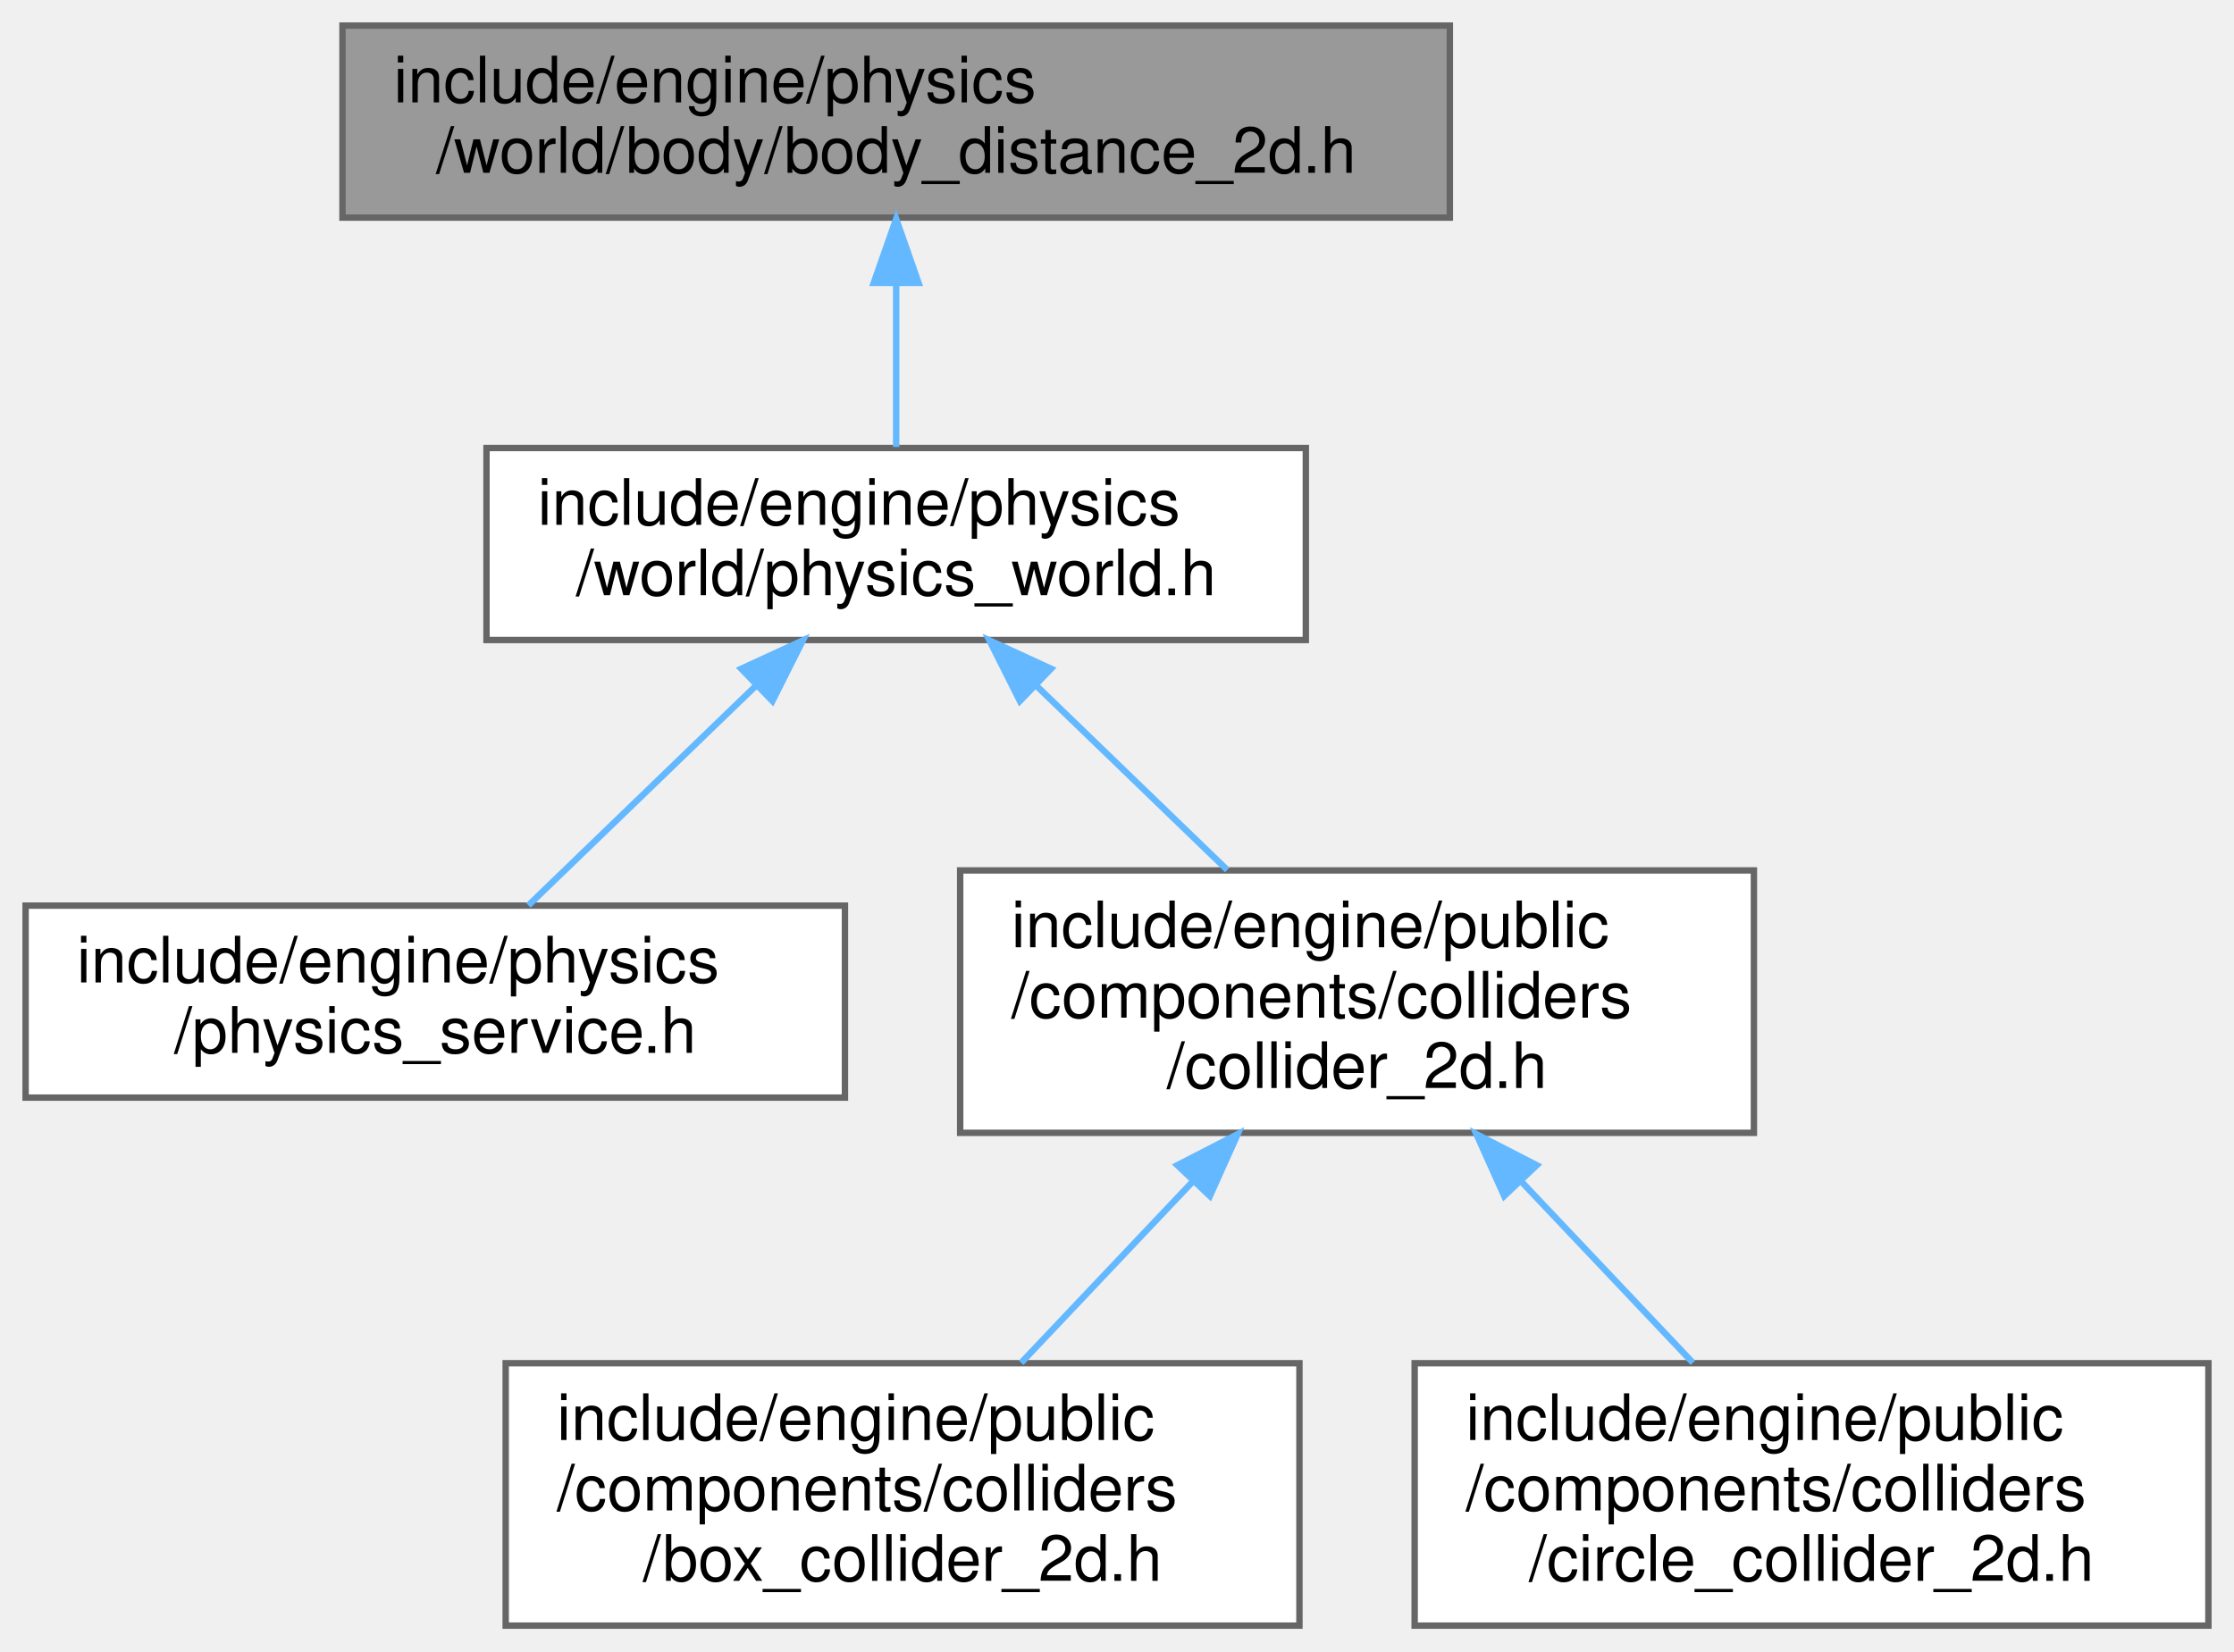
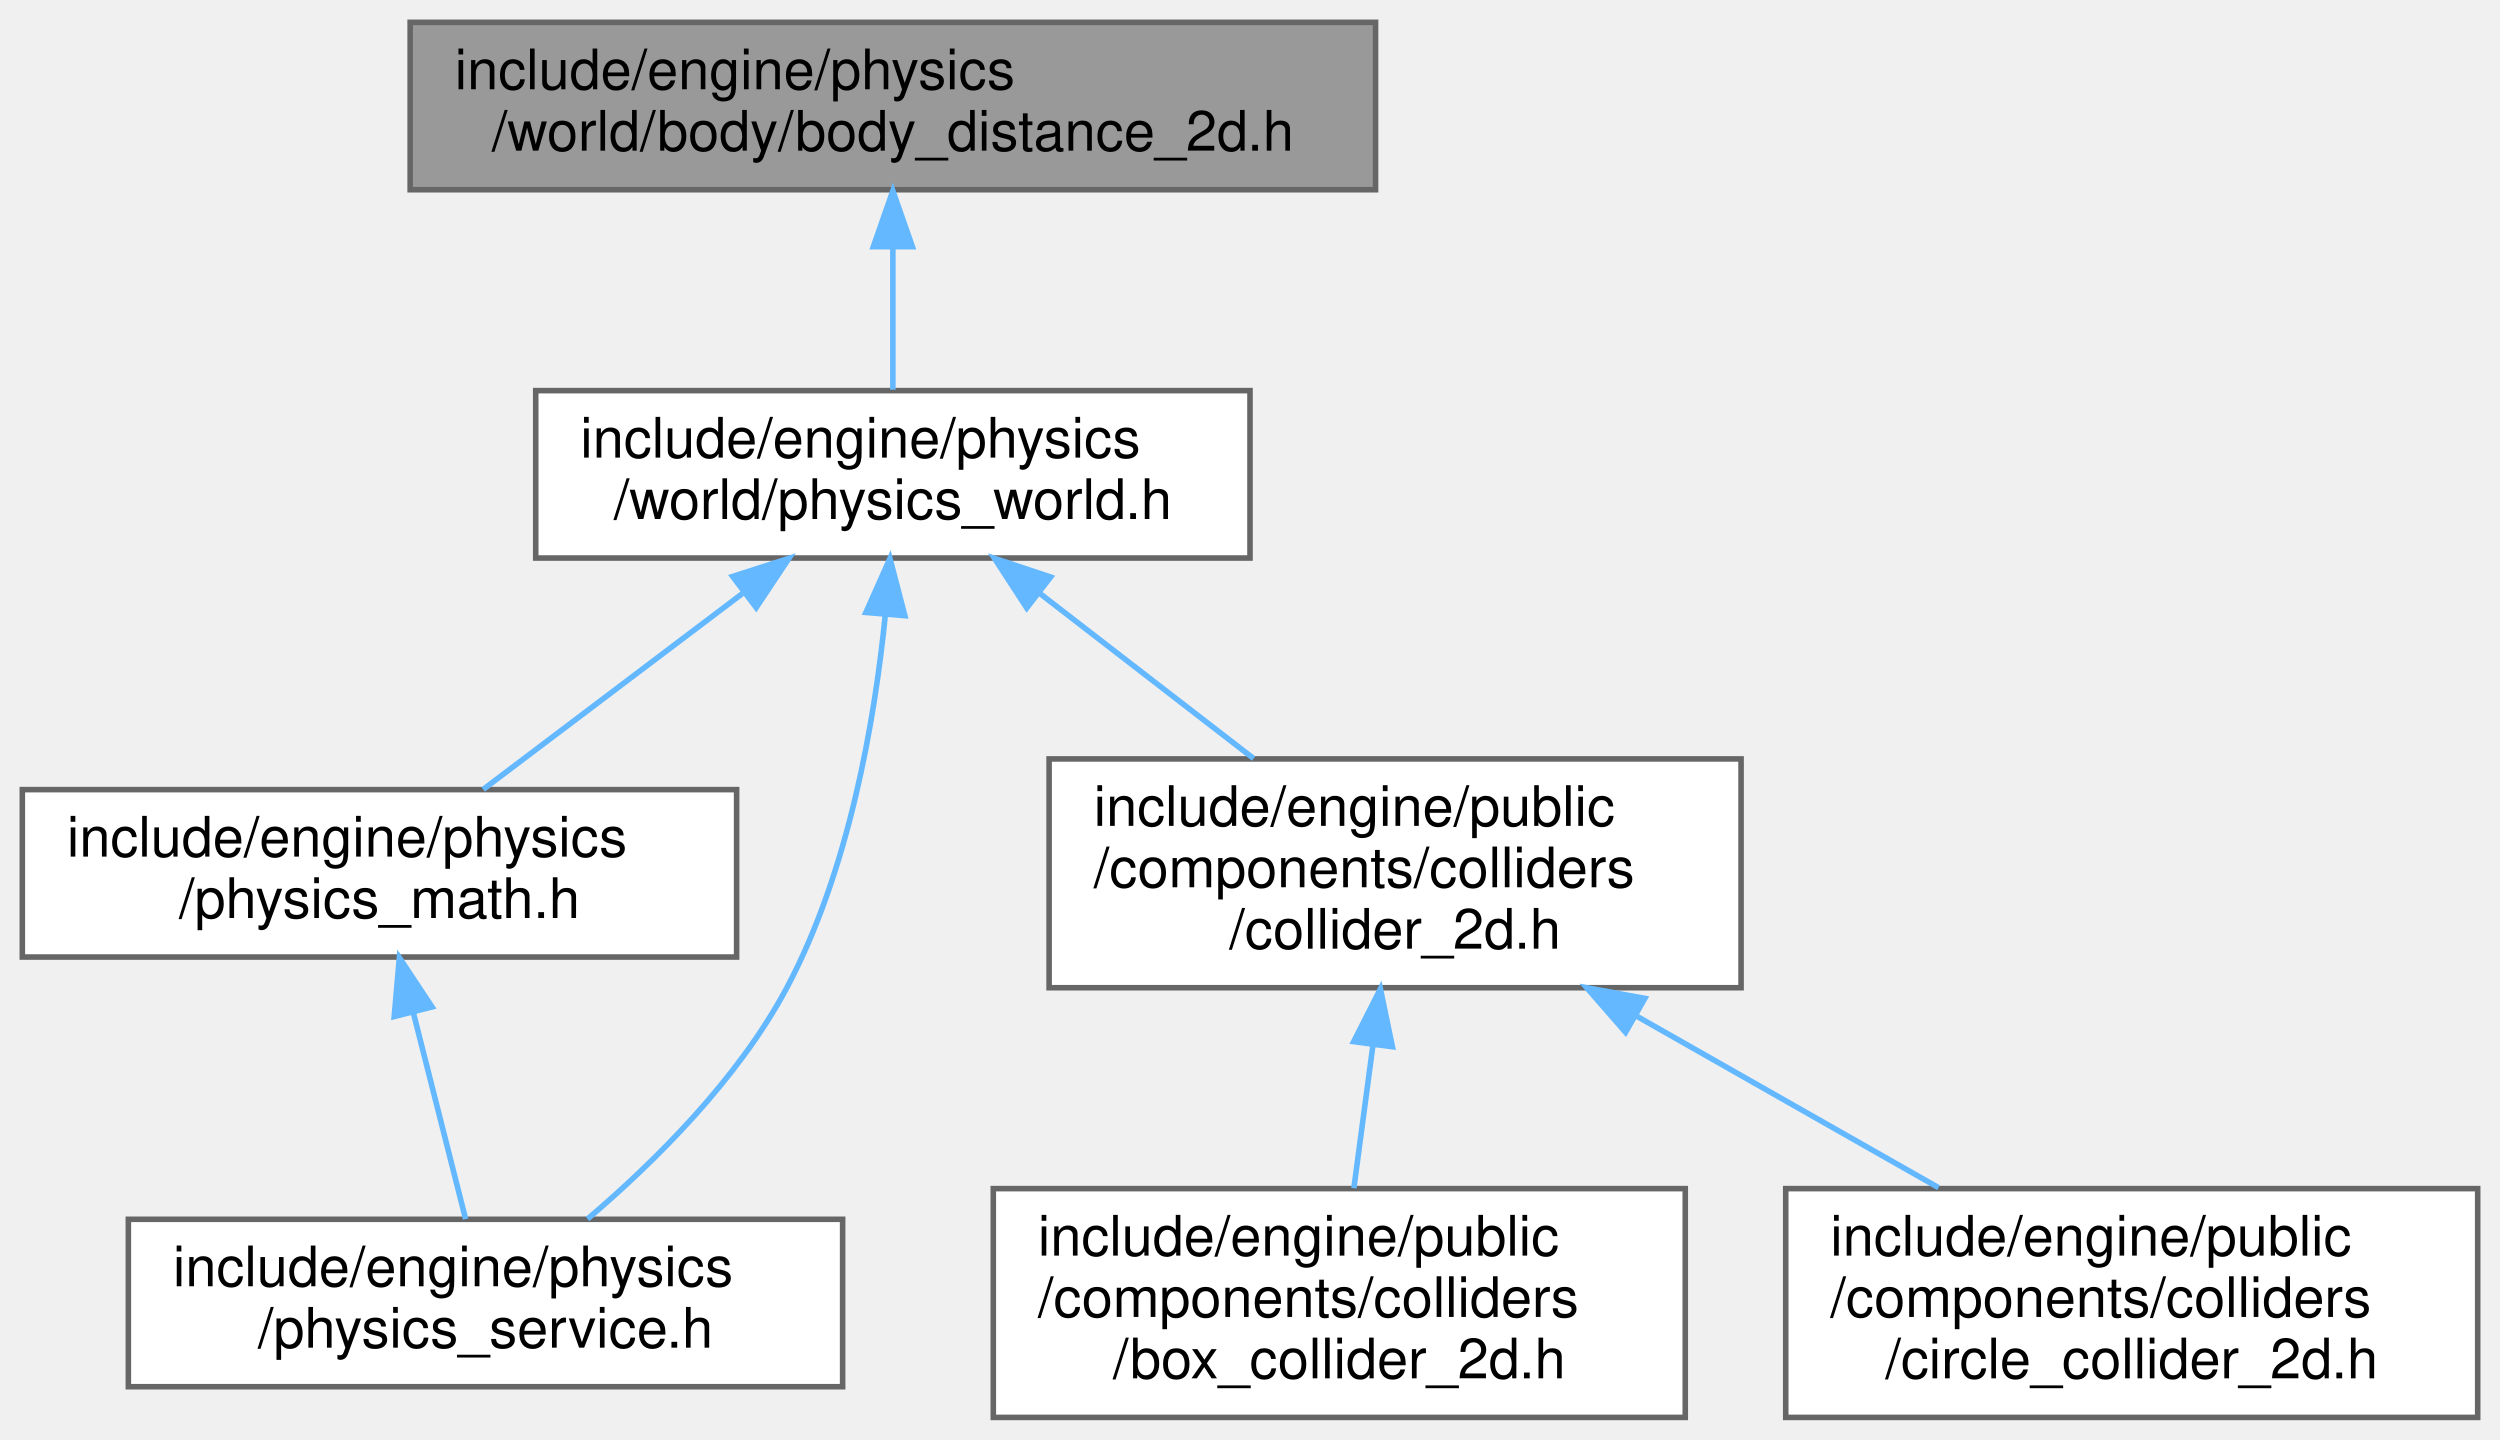
- <svg xmlns="http://www.w3.org/2000/svg" xmlns:xlink="http://www.w3.org/1999/xlink" width="349pt" height="258pt" viewBox="0.00 0.00 349.00 258.00">
+ <svg xmlns="http://www.w3.org/2000/svg" xmlns:xlink="http://www.w3.org/1999/xlink" width="448pt" height="258pt" viewBox="0.00 0.00 448.00 258.00">
  <g id="graph0" class="graph" transform="scale(1 1) rotate(0) translate(4 254)">
    <g id="Node000001" class="node">
      <g id="a_Node000001">
        <a xlink:title=" ">
-           <polygon fill="#999999" stroke="#666666" points="222.5,-250 49.5,-250 49.5,-220 222.5,-220 222.5,-250" />
-           <text text-anchor="start" x="57.5" y="-238" font-family="Helvetica,sans-Serif" font-size="10.00">include/engine/physics</text>
-           <text text-anchor="middle" x="136" y="-227" font-family="Helvetica,sans-Serif" font-size="10.00">/world/body/body_distance_2d.h</text>
+           <polygon fill="#999999" stroke="#666666" points="242.5,-250 69.5,-250 69.5,-220 242.5,-220 242.5,-250" />
+           <text text-anchor="start" x="77.5" y="-238" font-family="Helvetica,sans-Serif" font-size="10.00">include/engine/physics</text>
+           <text text-anchor="middle" x="156" y="-227" font-family="Helvetica,sans-Serif" font-size="10.00">/world/body/body_distance_2d.h</text>
        </a>
      </g>
    </g>
    <g id="Node000002" class="node">
      <g id="a_Node000002">
        <a xlink:href="physics__world_8h.html" target="_top" xlink:title=" ">
-           <polygon fill="white" stroke="#666666" points="200,-184 72,-184 72,-154 200,-154 200,-184" />
-           <text text-anchor="start" x="80" y="-172" font-family="Helvetica,sans-Serif" font-size="10.00">include/engine/physics</text>
-           <text text-anchor="middle" x="136" y="-161" font-family="Helvetica,sans-Serif" font-size="10.00">/world/physics_world.h</text>
+           <polygon fill="white" stroke="#666666" points="220,-184 92,-184 92,-154 220,-154 220,-184" />
+           <text text-anchor="start" x="100" y="-172" font-family="Helvetica,sans-Serif" font-size="10.00">include/engine/physics</text>
+           <text text-anchor="middle" x="156" y="-161" font-family="Helvetica,sans-Serif" font-size="10.00">/world/physics_world.h</text>
        </a>
      </g>
    </g>
    <g id="edge1_Node000001_Node000002" class="edge">
      <g id="a_edge1_Node000001_Node000002">
        <a xlink:title=" ">
-           <path fill="none" stroke="#63b8ff" d="M136,-209.54C136,-200.96 136,-191.61 136,-184.16" />
-           <polygon fill="#63b8ff" stroke="#63b8ff" points="132.5,-209.8 136,-219.8 139.5,-209.8 132.5,-209.8" />
+           <path fill="none" stroke="#63b8ff" d="M156,-209.54C156,-200.96 156,-191.61 156,-184.16" />
+           <polygon fill="#63b8ff" stroke="#63b8ff" points="152.5,-209.8 156,-219.8 159.5,-209.8 152.5,-209.8" />
        </a>
      </g>
    </g>
    <g id="Node000003" class="node">
      <g id="a_Node000003">
-         <a xlink:href="physics__service_8h.html" target="_top" xlink:title=" ">
+         <a xlink:href="physics__math_8h.html" target="_top" xlink:title=" ">
          <polygon fill="white" stroke="#666666" points="128,-112.5 0,-112.5 0,-82.5 128,-82.5 128,-112.5" />
          <text text-anchor="start" x="8" y="-100.5" font-family="Helvetica,sans-Serif" font-size="10.00">include/engine/physics</text>
-           <text text-anchor="middle" x="64" y="-89.5" font-family="Helvetica,sans-Serif" font-size="10.00">/physics_service.h</text>
+           <text text-anchor="middle" x="64" y="-89.5" font-family="Helvetica,sans-Serif" font-size="10.00">/physics_math.h</text>
        </a>
      </g>
    </g>
    <g id="edge2_Node000002_Node000003" class="edge">
      <g id="a_edge2_Node000002_Node000003">
        <a xlink:title=" ">
-           <path fill="none" stroke="#63b8ff" d="M114.23,-146.99C102.68,-135.84 88.79,-122.43 78.55,-112.54" />
-           <polygon fill="#63b8ff" stroke="#63b8ff" points="111.8,-149.51 121.43,-153.94 116.67,-144.47 111.8,-149.51" />
+           <path fill="none" stroke="#63b8ff" d="M129.03,-147.63C114.1,-136.35 95.93,-122.62 82.59,-112.54" />
+           <polygon fill="#63b8ff" stroke="#63b8ff" points="127.29,-150.7 137.38,-153.94 131.51,-145.12 127.29,-150.7" />
        </a>
      </g>
    </g>
    <g id="Node000004" class="node">
      <g id="a_Node000004">
-         <a xlink:href="collider__2d_8h.html" target="_top" xlink:title=" ">
-           <polygon fill="white" stroke="#666666" points="270,-118 146,-118 146,-77 270,-77 270,-118" />
-           <text text-anchor="start" x="154" y="-106" font-family="Helvetica,sans-Serif" font-size="10.00">include/engine/public</text>
-           <text text-anchor="start" x="154" y="-95" font-family="Helvetica,sans-Serif" font-size="10.00">/components/colliders</text>
-           <text text-anchor="middle" x="208" y="-84" font-family="Helvetica,sans-Serif" font-size="10.00">/collider_2d.h</text>
+         <a xlink:href="physics__service_8h.html" target="_top" xlink:title=" ">
+           <polygon fill="white" stroke="#666666" points="147,-35.5 19,-35.5 19,-5.5 147,-5.5 147,-35.5" />
+           <text text-anchor="start" x="27" y="-23.5" font-family="Helvetica,sans-Serif" font-size="10.00">include/engine/physics</text>
+           <text text-anchor="middle" x="83" y="-12.5" font-family="Helvetica,sans-Serif" font-size="10.00">/physics_service.h</text>
        </a>
      </g>
    </g>
-     <g id="edge3_Node000002_Node000004" class="edge">
-       <g id="a_edge3_Node000002_Node000004">
+     <g id="edge4_Node000002_Node000004" class="edge">
+       <g id="a_edge4_Node000002_Node000004">
        <a xlink:title=" ">
-           <path fill="none" stroke="#63b8ff" d="M157.8,-146.96C167.31,-137.78 178.39,-127.08 187.72,-118.07" />
-           <polygon fill="#63b8ff" stroke="#63b8ff" points="155.33,-144.47 150.57,-153.94 160.2,-149.51 155.33,-144.47" />
+           <path fill="none" stroke="#63b8ff" d="M154.66,-143.94C152.75,-124.83 148.14,-97.94 137,-77 128.29,-60.62 113.28,-45.77 101.29,-35.56" />
+           <polygon fill="#63b8ff" stroke="#63b8ff" points="151.17,-144.25 155.48,-153.92 158.15,-143.67 151.17,-144.25" />
        </a>
      </g>
    </g>
    <g id="Node000005" class="node">
      <g id="a_Node000005">
-         <a xlink:href="box__collider__2d_8h.html" target="_top" xlink:title=" ">
-           <polygon fill="white" stroke="#666666" points="199,-41 75,-41 75,0 199,0 199,-41" />
-           <text text-anchor="start" x="83" y="-29" font-family="Helvetica,sans-Serif" font-size="10.00">include/engine/public</text>
-           <text text-anchor="start" x="83" y="-18" font-family="Helvetica,sans-Serif" font-size="10.00">/components/colliders</text>
-           <text text-anchor="middle" x="137" y="-7" font-family="Helvetica,sans-Serif" font-size="10.00">/box_collider_2d.h</text>
+         <a xlink:href="collider__2d_8h.html" target="_top" xlink:title=" ">
+           <polygon fill="white" stroke="#666666" points="308,-118 184,-118 184,-77 308,-77 308,-118" />
+           <text text-anchor="start" x="192" y="-106" font-family="Helvetica,sans-Serif" font-size="10.00">include/engine/public</text>
+           <text text-anchor="start" x="192" y="-95" font-family="Helvetica,sans-Serif" font-size="10.00">/components/colliders</text>
+           <text text-anchor="middle" x="246" y="-84" font-family="Helvetica,sans-Serif" font-size="10.00">/collider_2d.h</text>
        </a>
      </g>
    </g>
-     <g id="edge4_Node000004_Node000005" class="edge">
-       <g id="a_edge4_Node000004_Node000005">
+     <g id="edge5_Node000002_Node000005" class="edge">
+       <g id="a_edge5_Node000002_Node000005">
        <a xlink:title=" ">
-           <path fill="none" stroke="#63b8ff" d="M182.45,-69.51C173.55,-60.11 163.75,-49.76 155.53,-41.07" />
-           <polygon fill="#63b8ff" stroke="#63b8ff" points="179.93,-71.94 189.35,-76.79 185.01,-67.13 179.93,-71.94" />
+           <path fill="none" stroke="#63b8ff" d="M182.19,-147.77C194.31,-138.42 208.64,-127.35 220.65,-118.07" />
+           <polygon fill="#63b8ff" stroke="#63b8ff" points="179.99,-145.05 174.21,-153.94 184.27,-150.59 179.99,-145.05" />
+         </a>
+       </g>
+     </g>
+     <g id="edge3_Node000003_Node000004" class="edge">
+       <g id="a_edge3_Node000003_Node000004">
+         <a xlink:title=" ">
+           <path fill="none" stroke="#63b8ff" d="M70.1,-72.41C73.19,-60.24 76.82,-45.9 79.44,-35.54" />
+           <polygon fill="#63b8ff" stroke="#63b8ff" points="66.64,-71.84 67.57,-82.39 73.42,-73.56 66.64,-71.84" />
        </a>
      </g>
    </g>
    <g id="Node000006" class="node">
      <g id="a_Node000006">
-         <a xlink:href="circle__collider__2d_8h.html" target="_top" xlink:title=" ">
-           <polygon fill="white" stroke="#666666" points="341,-41 217,-41 217,0 341,0 341,-41" />
-           <text text-anchor="start" x="225" y="-29" font-family="Helvetica,sans-Serif" font-size="10.00">include/engine/public</text>
-           <text text-anchor="start" x="225" y="-18" font-family="Helvetica,sans-Serif" font-size="10.00">/components/colliders</text>
-           <text text-anchor="middle" x="279" y="-7" font-family="Helvetica,sans-Serif" font-size="10.00">/circle_collider_2d.h</text>
+         <a xlink:href="box__collider__2d_8h.html" target="_top" xlink:title=" ">
+           <polygon fill="white" stroke="#666666" points="298,-41 174,-41 174,0 298,0 298,-41" />
+           <text text-anchor="start" x="182" y="-29" font-family="Helvetica,sans-Serif" font-size="10.00">include/engine/public</text>
+           <text text-anchor="start" x="182" y="-18" font-family="Helvetica,sans-Serif" font-size="10.00">/components/colliders</text>
+           <text text-anchor="middle" x="236" y="-7" font-family="Helvetica,sans-Serif" font-size="10.00">/box_collider_2d.h</text>
        </a>
      </g>
    </g>
-     <g id="edge5_Node000004_Node000006" class="edge">
-       <g id="a_edge5_Node000004_Node000006">
+     <g id="edge6_Node000005_Node000006" class="edge">
+       <g id="a_edge6_Node000005_Node000006">
        <a xlink:title=" ">
-           <path fill="none" stroke="#63b8ff" d="M233.55,-69.51C242.45,-60.11 252.25,-49.76 260.47,-41.07" />
-           <polygon fill="#63b8ff" stroke="#63b8ff" points="230.99,-67.13 226.65,-76.79 236.07,-71.94 230.99,-67.13" />
+           <path fill="none" stroke="#63b8ff" d="M242.03,-66.69C240.88,-58.08 239.65,-48.9 238.61,-41.07" />
+           <polygon fill="#63b8ff" stroke="#63b8ff" points="238.58,-67.34 243.37,-76.79 245.52,-66.42 238.58,-67.34" />
+         </a>
+       </g>
+     </g>
+     <g id="Node000007" class="node">
+       <g id="a_Node000007">
+         <a xlink:href="circle__collider__2d_8h.html" target="_top" xlink:title=" ">
+           <polygon fill="white" stroke="#666666" points="440,-41 316,-41 316,0 440,0 440,-41" />
+           <text text-anchor="start" x="324" y="-29" font-family="Helvetica,sans-Serif" font-size="10.00">include/engine/public</text>
+           <text text-anchor="start" x="324" y="-18" font-family="Helvetica,sans-Serif" font-size="10.00">/components/colliders</text>
+           <text text-anchor="middle" x="378" y="-7" font-family="Helvetica,sans-Serif" font-size="10.00">/circle_collider_2d.h</text>
+         </a>
+       </g>
+     </g>
+     <g id="edge7_Node000005_Node000007" class="edge">
+       <g id="a_edge7_Node000005_Node000007">
+         <a xlink:title=" ">
+           <path fill="none" stroke="#63b8ff" d="M289.26,-71.92C306.82,-61.95 326.81,-50.58 343.38,-41.17" />
+           <polygon fill="#63b8ff" stroke="#63b8ff" points="287.3,-69.01 280.34,-76.99 290.76,-75.09 287.3,-69.01" />
        </a>
      </g>
    </g>
  </g>
</svg>
